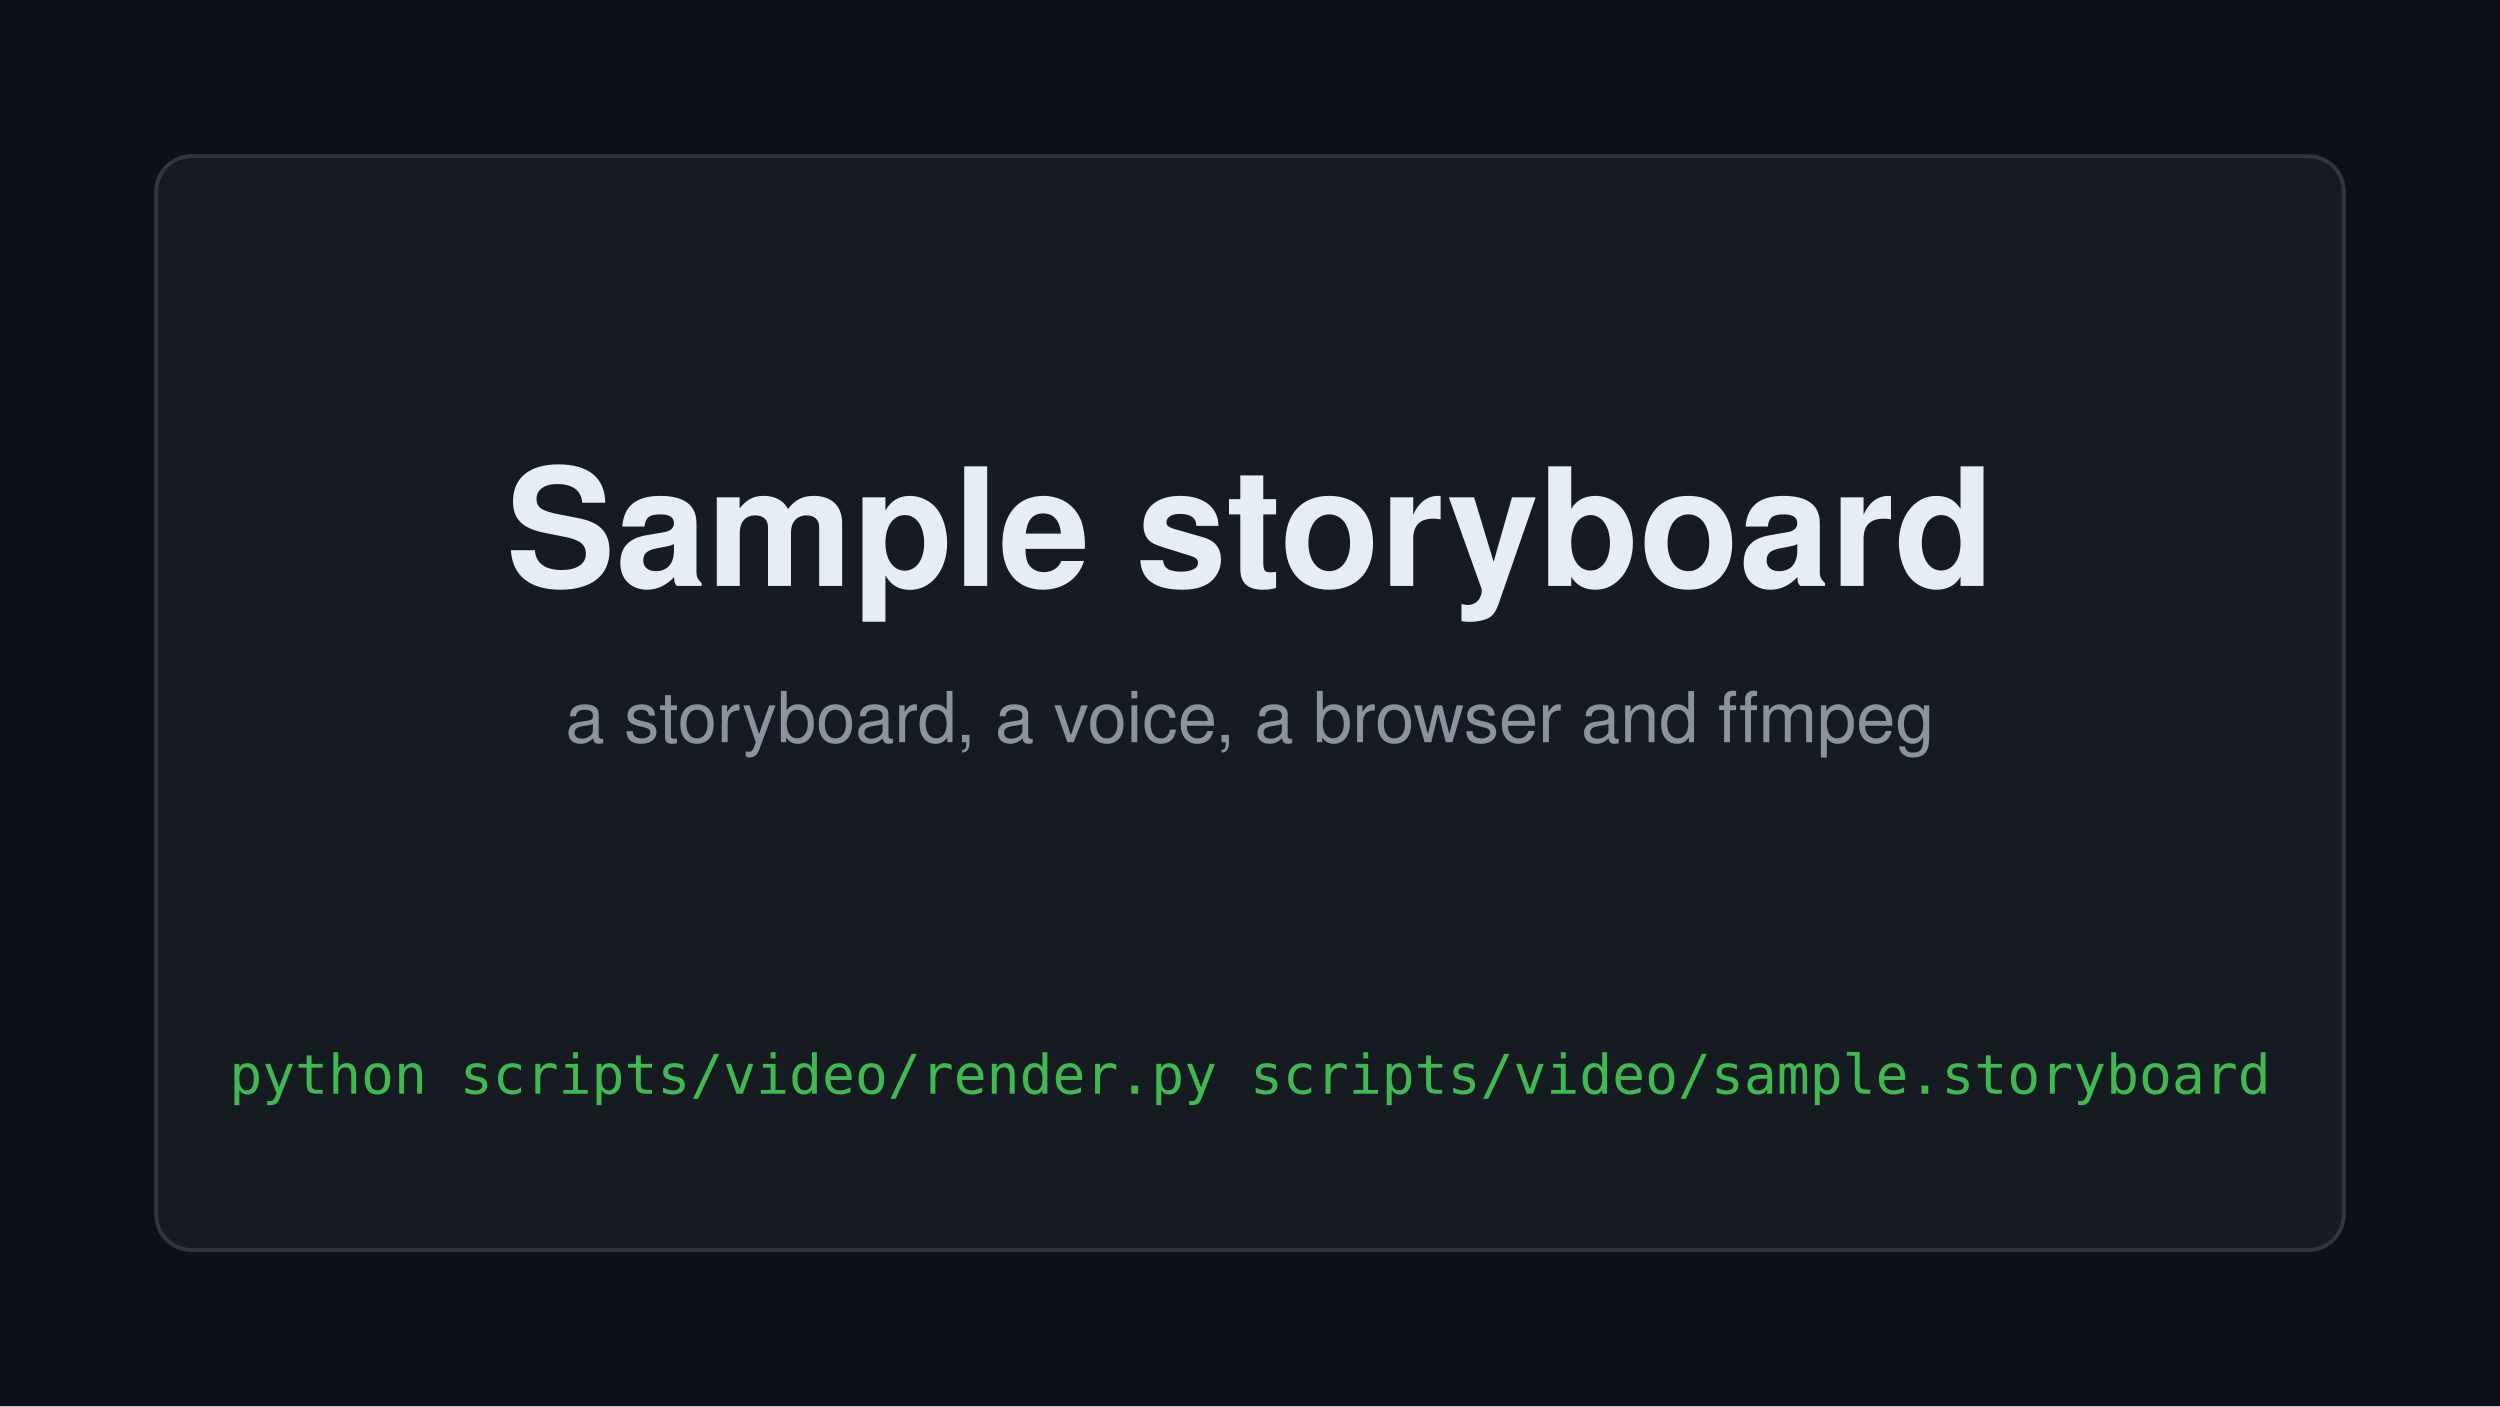
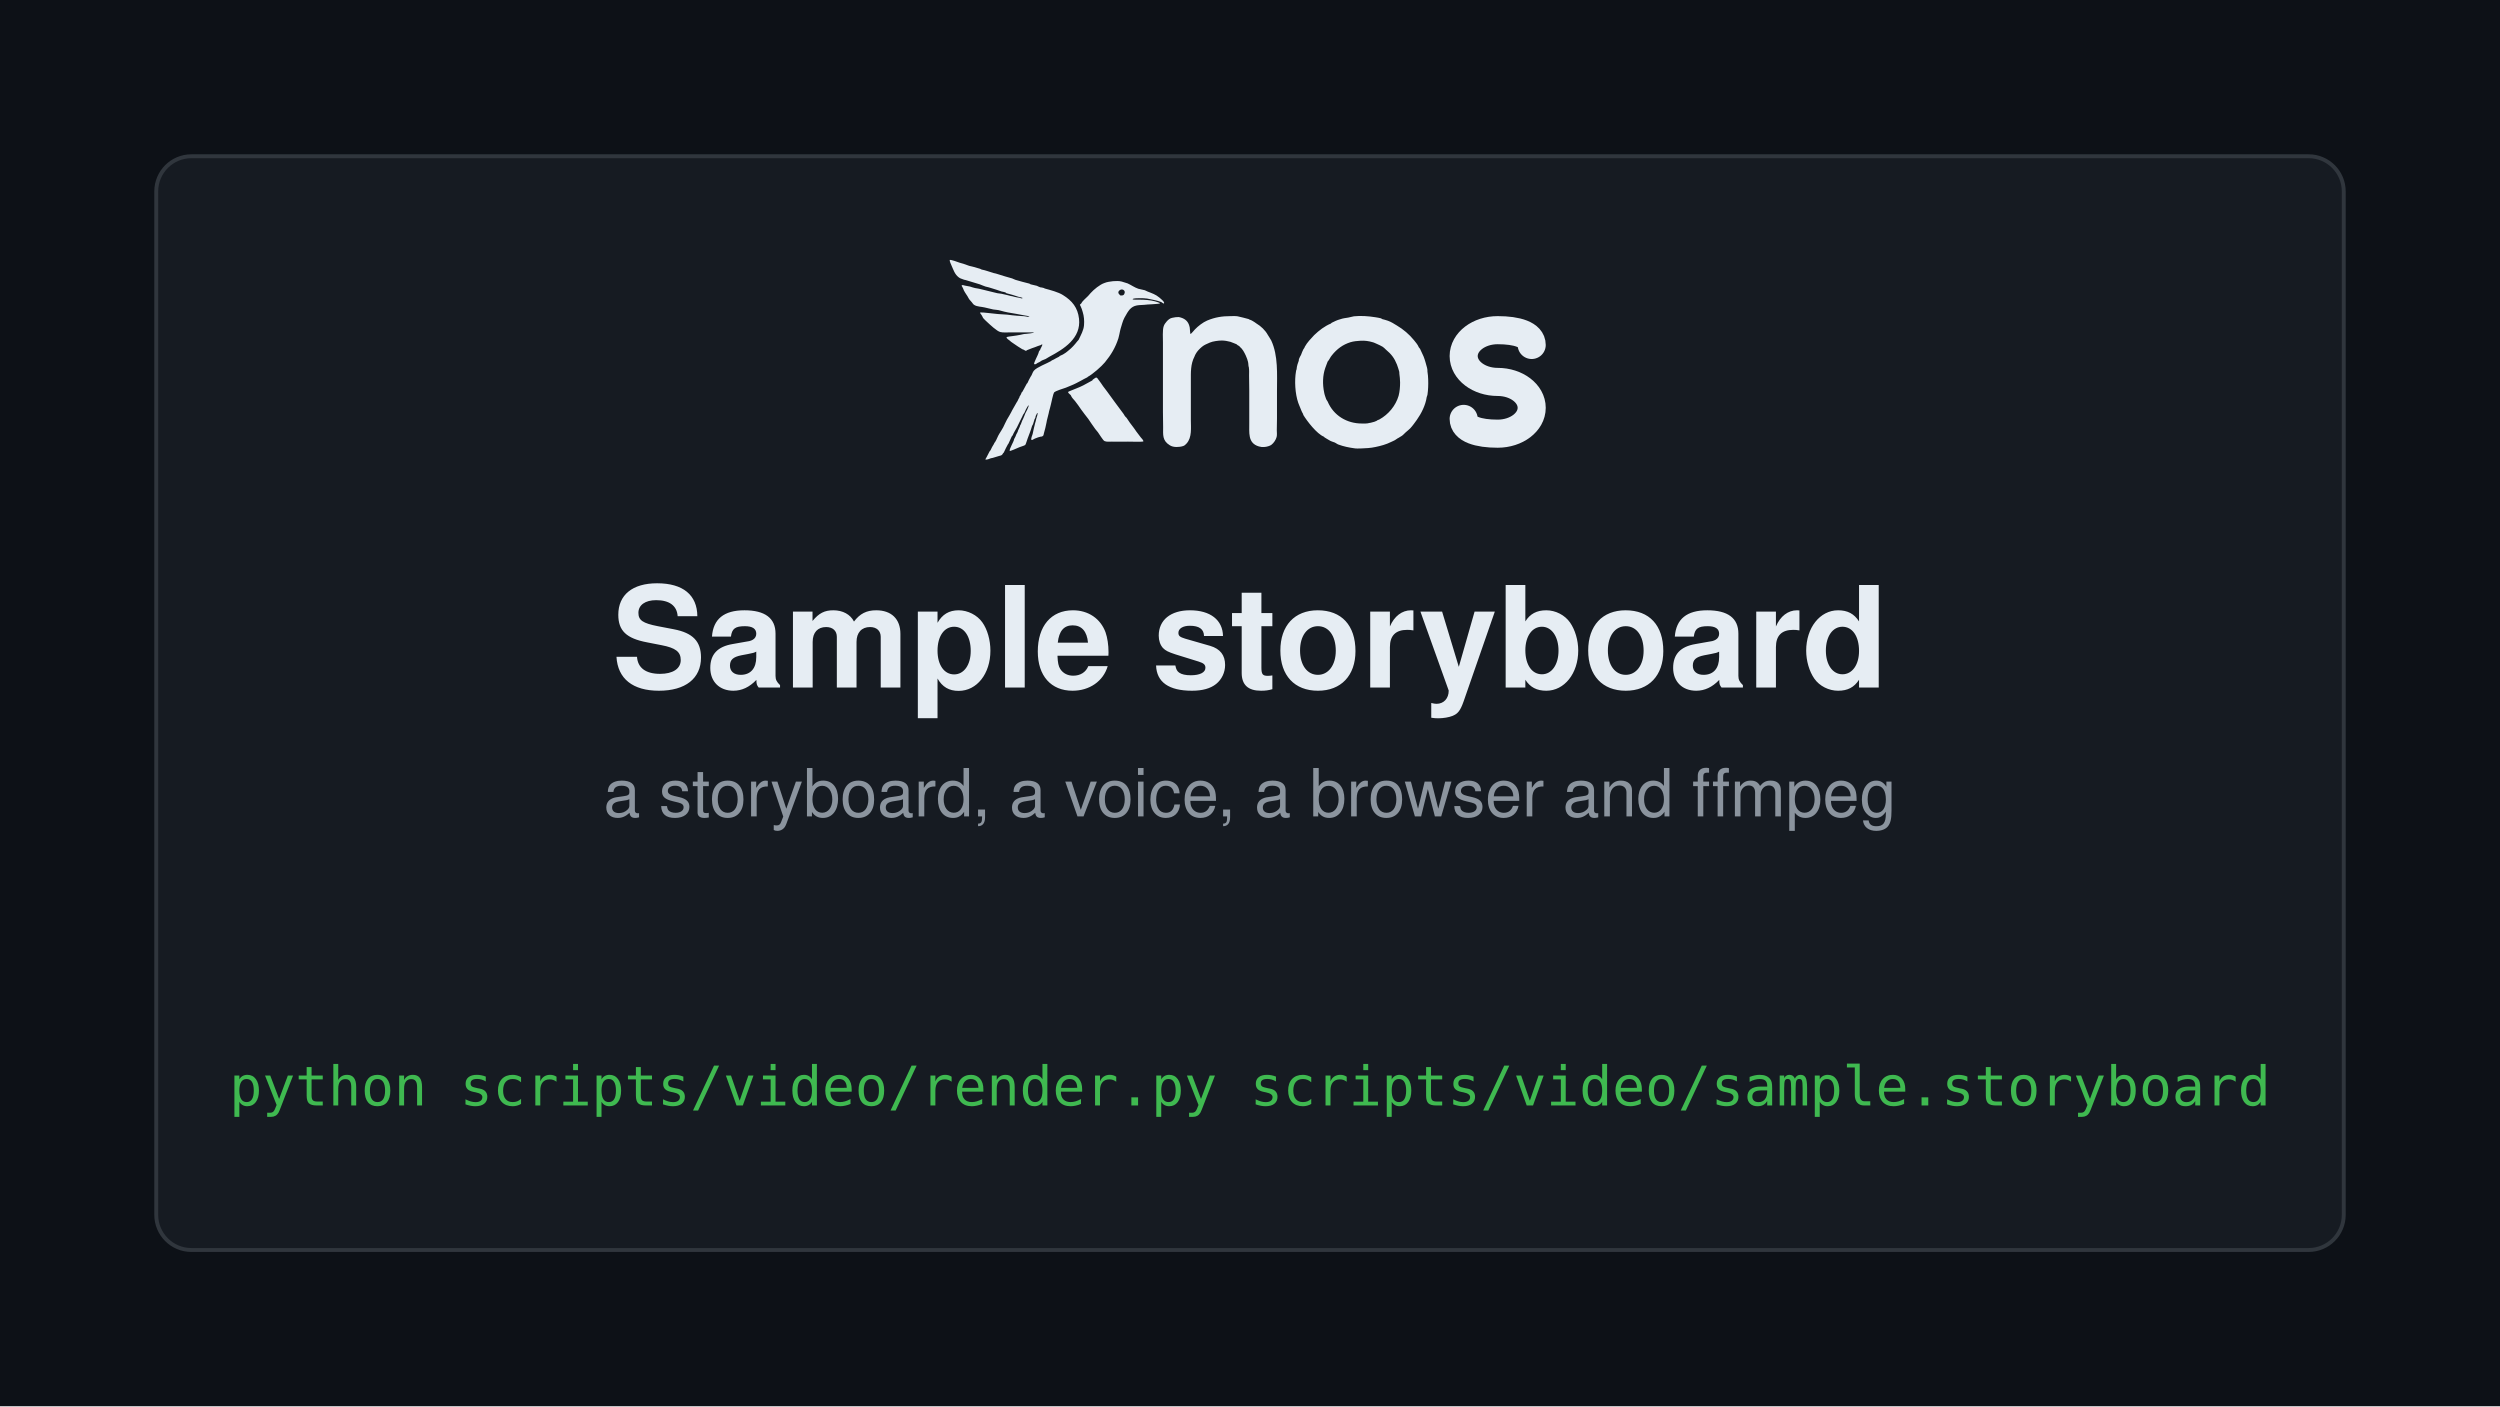
<svg xmlns="http://www.w3.org/2000/svg" width="1280" height="720" viewBox="0 0 1280 720">
  <rect width="1280" height="720" fill="#0d1117" />
  <rect x="80" y="80" width="1120" height="560" rx="18" fill="#161b22" stroke="#30363d" stroke-width="2" />
-   <text x="640" y="300" text-anchor="middle" font-family="Segoe UI, Helvetica, Arial, sans-serif" font-size="84" font-weight="700" fill="#e6edf3">Sample storyboard</text>
-   <text x="640" y="380" text-anchor="middle" font-family="Segoe UI, Helvetica, Arial, sans-serif" font-size="36" fill="#8b949e">a storyboard, a voice, a browser and ffmpeg</text>
-   <text x="640" y="560" text-anchor="middle" font-family="Consolas, Menlo, DejaVu Sans Mono, monospace" font-size="28" fill="#3fb950">python scripts/video/render.py scripts/video/sample.storyboard</text>
+   <svg x="477" y="124" width="326" height="120" viewBox="0 0 3440 1268" color="#e6edf3" role="img" aria-label="Knos">
+     <path fill="currentColor" fill-rule="evenodd" d="M288 1175c2-4 5-8 7-12l16-31c1-2 4-4 5-6 5-12 12-24 19-35 1-2 1-4 2-5 1-2 3-3 4-5 9-14 14-31 23-45 7-12 15-23 21-35 7-14 13-28 20-41 8-14 16-26 23-40 2-3 3-7 5-10 8-14 17-29 25-44 1-2 4-5 5-8 2-6 5-10 8-16 2-1 1-4 2-6 2-4 4-6 6-10 2-3 4-8 5-12 1-2 3-3 4-4 6-9 11-21 17-31l7-13c1-2 3-2 4-4 5-12 11-23 17-34 2-3 5-7 6-10 3-7 7-17 12-23 16-19 69-38 93-52 1-1 2-2 3-3 3-2 8-3 11-5 10-5 18-11 28-15 2-1 4-4 6-5 11-4 21-10 31-17 3-2 6-5 9-7 2-2 4-3 6-5 18-14 33-31 47-49 2-3 6-6 8-9 12-26 27-51 29-79 2-24 0-49-7-71-2-9-8-25-12-33-1-2-3-4-3-6 1-4 6-5 8-9 6-13 26-28 36-39 5-5 9-11 14-16 17-19 50-46 74-54 14-6 31-8 47-10 15-1 32-2 47 2 11 3 21 6 32 10 20 9 37 22 58 29 11 3 23 5 35 8 5 2 10 5 15 7 23 9 44 16 63 32 5 5 33 25 25 33-3 0-11-6-14-8-8-3-17-6-25-8-8-2-15-3-22-5-10-1-20-5-30-6-12-2-25-2-38-2-5 0-39-1-40 6 2 3 32 2 37 2 26 0 59 2 84 9 4 1 26 8 27 10-1 1-1 2-3 2-4 2-36 3-43 4-14 0-27 2-40 3-32 2-55 0-78 25-5 6-9 12-13 18-11 18-21 35-27 56-2 6-4 14-6 20-2 8-5 15-6 22-3 13-5 27-9 40-16 50-40 90-73 130-18 22-67 65-92 78-1 1-2 2-3 3-11 6-23 11-34 18-17 9-35 19-53 26l-29 12c-16 6-53 16-64 26-5 7-14 52-17 64-2 12-7 25-10 38-1 3-1 7-2 10-3 13-7 26-10 40-1 3-1 7-2 11-4 19-8 39-14 58-1 3-1 6-2 9-1 3-3 6-6 7-3 2-6 2-9 2-9 2-19 5-28 9-2 1-4 2-7 3-4 1-10 9-16 5-3-5 5-26 7-31 4-19 8-38 13-57 2-9 6-18 7-27 1-4 10-28 6-30-3 0-5 10-7 12-3 4-3 8-4 13-1 3-3 7-5 10-3 8-5 15-7 23-1 5-6 10-7 15-6 22-15 43-23 65-3 7-9 30-13 35-4 4-31 11-38 15-5 3-45 19-46 18-3-13 22-49 24-65 5-8 9-17 12-26 2-4 5-8 7-13 1-2 1-5 2-7 3-7 7-14 10-22 1-2 1-5 2-7 0-2 2-2 3-4 3-7 5-16 9-24 0-1 2-2 2-3 5-10 9-22 13-32 3-6 22-40 18-45-4 3-11 18-14 22l-8 18c-2 4-6 8-8 12-3 6-5 13-9 19-9 16-15 33-24 49-8 15-17 28-23 43-1 2-4 4-5 6-5 12-11 24-16 35-1 2-3 7-5 8-1 1-20 38-22 44-1 2-3 2-4 4-2 3-4 8-8 10-4 3-10 3-15 5-11 3-22 7-33 10-3 1-7 1-10 2-7 3-24 10-30 6zM2284 1115c-29-4-58-10-85-20-7-2-13-8-20-11-11-4-22-7-31-13-8-4-16-10-25-15-1-1-2-3-4-4-37-15-90-83-111-118 0-1 0-3-1-5-8-13-10-21-16-35-3-8-7-16-10-25-17-49-21-120-12-171 0-4 2-7 3-10 1-9 2-19 5-27 2-7 5-14 7-20 0-3 0-6 1-9 3-8 7-15 11-22 4-11 8-21 13-31 2-3 5-6 6-9 1-2 1-4 2-5 12-22 33-44 50-62 27-26 57-49 91-63 1-1 2-3 4-4 14-7 30-15 46-19 14-5 29-7 43-9 10-2 20-5 31-7 38-4 78-1 116 5 10 2 21 3 31 6 2 1 4 3 6 4 10 3 21 5 31 9 17 6 33 16 49 26 34 20 67 48 92 79 8 10 21 25 25 36 1 4 6 7 8 11 6 14 13 27 19 41 8 20 13 41 19 62 2 7 2 14 2 20 2 15 4 28 4 43 1 28 0 56-4 83-1 4-3 8-4 12-6 43-29 89-54 124-11 15-22 31-35 45-8 8-17 15-25 22-7 6-13 14-21 19-6 4-12 7-18 11-1 1-3 1-4 2-5 3-10 7-15 10-6 4-14 6-21 10-26 13-55 21-84 27-27 6-53 7-80 8-12 0-24 1-35-1zM1398 497c3 0 20-21 24-25 17-18 43-38 66-48 43-18 81-24 128-24 13 0 25-1 37 1 20 4 40 10 60 15 2 1 3 3 5 3 5 2 10 3 14 6 8 4 16 10 23 15 24 14 48 37 61 61 6 10 13 20 19 31 38 82 31 183 31 272v98 51l-1 64c0 12 2 26-1 37-4 15-15 32-28 42-7 6-28 12-39 12-10 1-19 0-29-3-62-18-51-77-52-127v-101-75l-1-80c0-14 1-29-1-43 0-3-1-5-2-8-1-10-1-21-5-31-2-10-7-18-10-27-8-17-17-35-32-47-1-2-3-4-5-5-5-2-9-5-13-9-3-2-29-11-33-13-15-4-31-7-47-7-17 0-48 4-64 11-15 7-30 12-43 23-13 11-26 24-34 39-3 4-4 9-6 13-22 42-20 86-20 132v115 97c0 41 7 94-23 127-5 6-12 12-19 14-12 4-25 5-36 5-13 0-27-3-37-10-40-25-35-56-35-98l-1-81v-117-94-73-55-38c0-19-3-68 4-87 3-10 10-19 17-27 8-9 18-17 30-19 11-3 24-4 35-4 7 1 14 4 20 6 23 10 34 26 39 51 1 5 2 34 4 35zM736 810c3-3 39-16 45-19 24-9 51-23 73-36l13-7c1-1 1-3 2-4 5-3 14-11 19-12 8 2 11 12 16 17 8 10 14 20 21 30 7 10 15 19 22 29 27 38 55 75 83 113 4 5 9 12 12 18 2 4 7 8 10 11 12 18 24 36 38 53 5 6 9 13 14 20 8 11 17 22 25 33 4 5 15 15 14 22-7 3-71 1-83 1-29 0-58 1-88 0-10 0-29 2-39-3-8-3-29-39-36-48-4-6-10-11-14-17-14-18-25-37-38-55-13-17-26-33-38-50-11-16-22-32-34-47-6-7-19-20-21-28-2-7-17-13-16-21zM2366 978c5-1 9-1 14-3 8-1 17-5 24-8 2 0 2-2 4-3 4-2 8-3 12-5 49-27 88-74 104-128 6-23 8-48 8-72 0-17-2-32-4-48 0-4 0-8-1-12-4-12-7-25-12-37-14-35-30-56-60-81-5-5-11-11-17-15-9-6-20-10-30-15-8-3-16-8-25-10-20-6-42-9-63-8-18 1-40 3-56 8-42 13-74 37-101 71-9 10-14 25-23 34-1 1-11 31-13 35-14 40-15 88-6 131 2 13 7 25 11 37 2 5 6 9 8 13 32 76 104 119 185 119 13 0 28 1 41-3zM584 584c1-7 15-27 12-31-3-2-4 2-6 3-6 2-12 4-18 6-10 5-20 7-30 11l-28 11c-2 1-3 3-6 4-5-1-9-5-14-7-2-1-4-1-6-2-16-9-31-20-46-30-6-5-15-9-20-15-4-4-21-13-19-20 4-3 26-5 32-6 15-2 29-4 43-7 10-2 20-5 30-5 5 0 42-5 43-6-1-3-18-2-21-2h-68-38c-16 0-40 2-55-2-18-4-57-41-71-54-7-7-16-14-22-22-3-5-5-12-9-17-3-4-7-7-7-13 27 0 53 5 80 7 22 3 44 3 66 5 18 2 36 5 55 6 15 2 32 1 47 4 4 1 15 4 19 0 0-1-24-6-28-6-30-6-59-11-89-16-14-3-28-6-41-10-12-4-26-4-38-6-16-3-31-8-47-11-16-4-41-4-55-13-7-4-9-9-14-15-5-7-13-13-17-21-4-8-9-16-14-23-4-7-9-13-12-20-3-7-5-14-9-20-1-2-3-3-3-6 1-6 14-1 18 0 9 2 18 3 27 5 9 3 18 6 27 8 29 4 56 13 84 19 12 3 25 6 37 9 10 2 21 2 31 5 11 2 22 5 34 8 5 1 8 3 13 3 4 0 8 2 12 3 10 3 20 4 31 6 4 1 11 6 16 1-2-2-20-6-24-7-11-3-21-7-31-10-11-3-22-6-33-9-2-1-2-2-3-3-3-2-9-3-12-4-4-1-7-1-10-2-19-6-36-13-55-18-10-4-22-6-33-9-10-3-20-8-31-12-25-7-51-16-76-23-3-1-6-1-9-2-6-2-12-5-19-7-3-1-7-4-10-6-22-17-28-40-39-64-2-5-12-25-9-30 7-2 45 12 53 15 7 2 14 4 21 6 10 3 21 7 31 11 7 2 14 3 21 5l38 11c3 1 5 3 8 4 22 4 44 13 65 19 8 2 16 3 23 6 25 8 51 16 77 23 6 2 12 6 19 8 24 7 49 14 74 20 3 1 5 3 7 4 11 3 23 5 34 8 6 3 12 6 18 8 7 1 14 2 20 4 2 1 4 3 6 3 29 8 72 19 97 35 50 31 80 68 87 128 12 106-82 164-161 206l-20 12c-6 3-14 5-20 8-7 4-13 10-21 12-5 2-14 13-21 7-2-7 20-47 23-57 2-5 3-15 9-18zM1018 288c5 0 10 1 15-1 3-1 6-4 7-7 11-21-17-34-30-15-3 4-3 9 0 14 2 3 5 6 8 9z" />
+     <path fill="none" stroke="currentColor" stroke-width="152" stroke-linecap="round" d="M3244,556C3244,500 3164,476 3060,476A184,140 0 0 0 2876,616A184,140 0 0 0 3060,756A184,140 0 0 1 3244,896A184,140 0 0 1 3060,1036C2956,1036 2876,1012 2876,956" />
+   </svg>
+   <text x="640" y="352" text-anchor="middle" font-family="Segoe UI, Helvetica, Arial, sans-serif" font-size="72" font-weight="700" fill="#e6edf3">Sample storyboard</text>
+   <text x="640" y="418" text-anchor="middle" font-family="Segoe UI, Helvetica, Arial, sans-serif" font-size="34" fill="#8b949e">a storyboard, a voice, a browser and ffmpeg</text>
+   <text x="640" y="566" text-anchor="middle" font-family="Consolas, Menlo, DejaVu Sans Mono, monospace" font-size="28" fill="#3fb950">python scripts/video/render.py scripts/video/sample.storyboard</text>
</svg>
